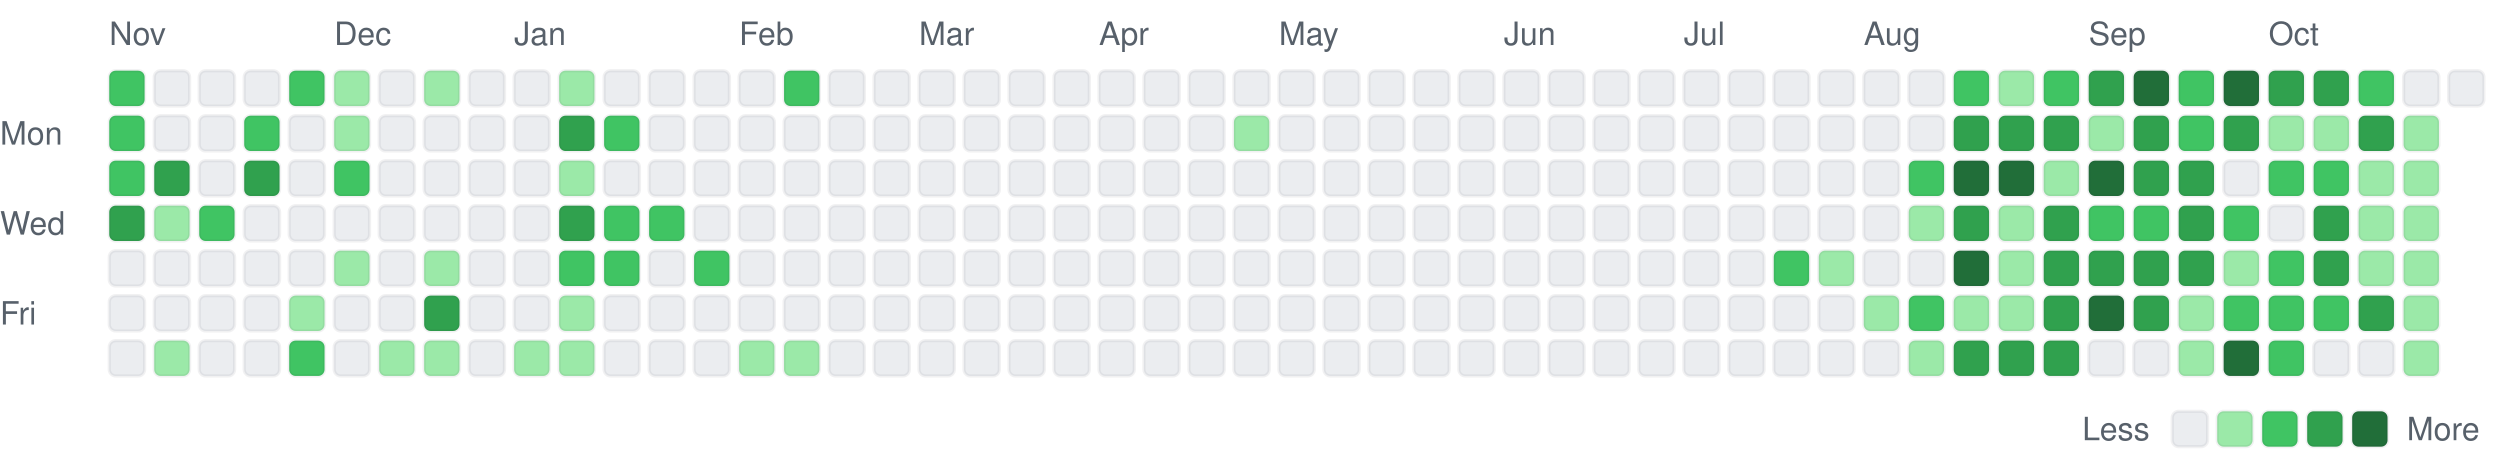
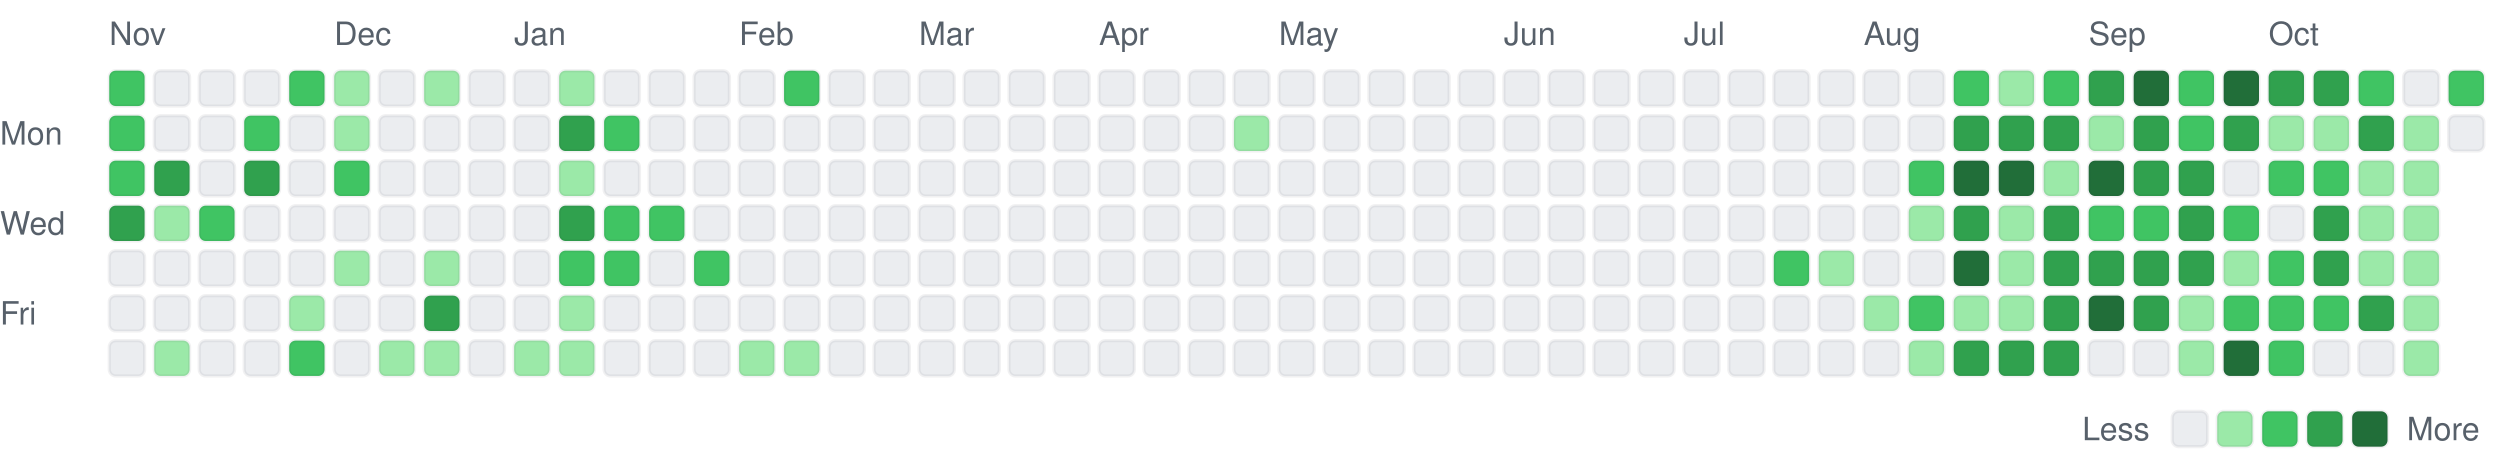
<svg xmlns="http://www.w3.org/2000/svg" width="778" height="146" viewBox="0 0 778 146" role="img" aria-label="LeetCode submissions per day, last 53 weeks">
  <style>text{font:10px -apple-system, Segoe UI, Helvetica, Arial, sans-serif;fill:#57606a}rect{rx:2px;ry:2px;stroke:rgba(27,31,35,.06);stroke-width:1px}.l0{fill:#ebedf0}.l1{fill:#9be9a8}.l2{fill:#40c463}.l3{fill:#30a14e}.l4{fill:#216e39}@media (prefers-color-scheme:dark){text{fill:#8b949e}rect{stroke:rgba(255,255,255,.05)}.l0{fill:#161b22}.l1{fill:#0e4429}.l2{fill:#006d32}.l3{fill:#26a641}.l4{fill:#39d353}}</style>
  <text x="34" y="14">Nov</text>
  <rect class="l2" x="34" y="22" width="11" height="11" />
  <rect class="l2" x="34" y="36" width="11" height="11" />
  <rect class="l2" x="34" y="50" width="11" height="11" />
  <rect class="l3" x="34" y="64" width="11" height="11" />
  <rect class="l0" x="34" y="78" width="11" height="11" />
  <rect class="l0" x="34" y="92" width="11" height="11" />
  <rect class="l0" x="34" y="106" width="11" height="11" />
  <rect class="l0" x="48" y="22" width="11" height="11" />
  <rect class="l0" x="48" y="36" width="11" height="11" />
  <rect class="l3" x="48" y="50" width="11" height="11" />
  <rect class="l1" x="48" y="64" width="11" height="11" />
  <rect class="l0" x="48" y="78" width="11" height="11" />
  <rect class="l0" x="48" y="92" width="11" height="11" />
  <rect class="l1" x="48" y="106" width="11" height="11" />
  <rect class="l0" x="62" y="22" width="11" height="11" />
  <rect class="l0" x="62" y="36" width="11" height="11" />
  <rect class="l0" x="62" y="50" width="11" height="11" />
  <rect class="l2" x="62" y="64" width="11" height="11" />
  <rect class="l0" x="62" y="78" width="11" height="11" />
  <rect class="l0" x="62" y="92" width="11" height="11" />
  <rect class="l0" x="62" y="106" width="11" height="11" />
  <rect class="l0" x="76" y="22" width="11" height="11" />
  <rect class="l2" x="76" y="36" width="11" height="11" />
  <rect class="l3" x="76" y="50" width="11" height="11" />
  <rect class="l0" x="76" y="64" width="11" height="11" />
  <rect class="l0" x="76" y="78" width="11" height="11" />
  <rect class="l0" x="76" y="92" width="11" height="11" />
  <rect class="l0" x="76" y="106" width="11" height="11" />
  <rect class="l2" x="90" y="22" width="11" height="11" />
  <rect class="l0" x="90" y="36" width="11" height="11" />
  <rect class="l0" x="90" y="50" width="11" height="11" />
  <rect class="l0" x="90" y="64" width="11" height="11" />
  <rect class="l0" x="90" y="78" width="11" height="11" />
  <rect class="l1" x="90" y="92" width="11" height="11" />
  <rect class="l2" x="90" y="106" width="11" height="11" />
  <text x="104" y="14">Dec</text>
  <rect class="l1" x="104" y="22" width="11" height="11" />
  <rect class="l1" x="104" y="36" width="11" height="11" />
  <rect class="l2" x="104" y="50" width="11" height="11" />
  <rect class="l0" x="104" y="64" width="11" height="11" />
  <rect class="l1" x="104" y="78" width="11" height="11" />
  <rect class="l0" x="104" y="92" width="11" height="11" />
  <rect class="l0" x="104" y="106" width="11" height="11" />
  <rect class="l0" x="118" y="22" width="11" height="11" />
  <rect class="l0" x="118" y="36" width="11" height="11" />
  <rect class="l0" x="118" y="50" width="11" height="11" />
  <rect class="l0" x="118" y="64" width="11" height="11" />
  <rect class="l0" x="118" y="78" width="11" height="11" />
  <rect class="l0" x="118" y="92" width="11" height="11" />
  <rect class="l1" x="118" y="106" width="11" height="11" />
  <rect class="l1" x="132" y="22" width="11" height="11" />
  <rect class="l0" x="132" y="36" width="11" height="11" />
  <rect class="l0" x="132" y="50" width="11" height="11" />
  <rect class="l0" x="132" y="64" width="11" height="11" />
  <rect class="l1" x="132" y="78" width="11" height="11" />
  <rect class="l3" x="132" y="92" width="11" height="11" />
  <rect class="l1" x="132" y="106" width="11" height="11" />
  <rect class="l0" x="146" y="22" width="11" height="11" />
  <rect class="l0" x="146" y="36" width="11" height="11" />
  <rect class="l0" x="146" y="50" width="11" height="11" />
  <rect class="l0" x="146" y="64" width="11" height="11" />
  <rect class="l0" x="146" y="78" width="11" height="11" />
  <rect class="l0" x="146" y="92" width="11" height="11" />
  <rect class="l0" x="146" y="106" width="11" height="11" />
  <text x="160" y="14">Jan</text>
  <rect class="l0" x="160" y="22" width="11" height="11" />
  <rect class="l0" x="160" y="36" width="11" height="11" />
  <rect class="l0" x="160" y="50" width="11" height="11" />
  <rect class="l0" x="160" y="64" width="11" height="11" />
  <rect class="l0" x="160" y="78" width="11" height="11" />
  <rect class="l0" x="160" y="92" width="11" height="11" />
  <rect class="l1" x="160" y="106" width="11" height="11" />
  <rect class="l1" x="174" y="22" width="11" height="11" />
  <rect class="l3" x="174" y="36" width="11" height="11" />
  <rect class="l1" x="174" y="50" width="11" height="11" />
  <rect class="l3" x="174" y="64" width="11" height="11" />
  <rect class="l2" x="174" y="78" width="11" height="11" />
  <rect class="l1" x="174" y="92" width="11" height="11" />
  <rect class="l1" x="174" y="106" width="11" height="11" />
  <rect class="l0" x="188" y="22" width="11" height="11" />
  <rect class="l2" x="188" y="36" width="11" height="11" />
  <rect class="l0" x="188" y="50" width="11" height="11" />
  <rect class="l2" x="188" y="64" width="11" height="11" />
  <rect class="l2" x="188" y="78" width="11" height="11" />
  <rect class="l0" x="188" y="92" width="11" height="11" />
  <rect class="l0" x="188" y="106" width="11" height="11" />
  <rect class="l0" x="202" y="22" width="11" height="11" />
  <rect class="l0" x="202" y="36" width="11" height="11" />
  <rect class="l0" x="202" y="50" width="11" height="11" />
  <rect class="l2" x="202" y="64" width="11" height="11" />
  <rect class="l0" x="202" y="78" width="11" height="11" />
  <rect class="l0" x="202" y="92" width="11" height="11" />
  <rect class="l0" x="202" y="106" width="11" height="11" />
  <rect class="l0" x="216" y="22" width="11" height="11" />
  <rect class="l0" x="216" y="36" width="11" height="11" />
  <rect class="l0" x="216" y="50" width="11" height="11" />
  <rect class="l0" x="216" y="64" width="11" height="11" />
  <rect class="l2" x="216" y="78" width="11" height="11" />
  <rect class="l0" x="216" y="92" width="11" height="11" />
  <rect class="l0" x="216" y="106" width="11" height="11" />
  <text x="230" y="14">Feb</text>
  <rect class="l0" x="230" y="22" width="11" height="11" />
  <rect class="l0" x="230" y="36" width="11" height="11" />
  <rect class="l0" x="230" y="50" width="11" height="11" />
  <rect class="l0" x="230" y="64" width="11" height="11" />
  <rect class="l0" x="230" y="78" width="11" height="11" />
  <rect class="l0" x="230" y="92" width="11" height="11" />
  <rect class="l1" x="230" y="106" width="11" height="11" />
  <rect class="l2" x="244" y="22" width="11" height="11" />
  <rect class="l0" x="244" y="36" width="11" height="11" />
  <rect class="l0" x="244" y="50" width="11" height="11" />
  <rect class="l0" x="244" y="64" width="11" height="11" />
  <rect class="l0" x="244" y="78" width="11" height="11" />
  <rect class="l0" x="244" y="92" width="11" height="11" />
  <rect class="l1" x="244" y="106" width="11" height="11" />
  <rect class="l0" x="258" y="22" width="11" height="11" />
  <rect class="l0" x="258" y="36" width="11" height="11" />
  <rect class="l0" x="258" y="50" width="11" height="11" />
  <rect class="l0" x="258" y="64" width="11" height="11" />
  <rect class="l0" x="258" y="78" width="11" height="11" />
  <rect class="l0" x="258" y="92" width="11" height="11" />
  <rect class="l0" x="258" y="106" width="11" height="11" />
  <rect class="l0" x="272" y="22" width="11" height="11" />
  <rect class="l0" x="272" y="36" width="11" height="11" />
  <rect class="l0" x="272" y="50" width="11" height="11" />
  <rect class="l0" x="272" y="64" width="11" height="11" />
  <rect class="l0" x="272" y="78" width="11" height="11" />
  <rect class="l0" x="272" y="92" width="11" height="11" />
  <rect class="l0" x="272" y="106" width="11" height="11" />
  <text x="286" y="14">Mar</text>
  <rect class="l0" x="286" y="22" width="11" height="11" />
  <rect class="l0" x="286" y="36" width="11" height="11" />
  <rect class="l0" x="286" y="50" width="11" height="11" />
  <rect class="l0" x="286" y="64" width="11" height="11" />
  <rect class="l0" x="286" y="78" width="11" height="11" />
  <rect class="l0" x="286" y="92" width="11" height="11" />
  <rect class="l0" x="286" y="106" width="11" height="11" />
  <rect class="l0" x="300" y="22" width="11" height="11" />
  <rect class="l0" x="300" y="36" width="11" height="11" />
  <rect class="l0" x="300" y="50" width="11" height="11" />
  <rect class="l0" x="300" y="64" width="11" height="11" />
  <rect class="l0" x="300" y="78" width="11" height="11" />
  <rect class="l0" x="300" y="92" width="11" height="11" />
  <rect class="l0" x="300" y="106" width="11" height="11" />
  <rect class="l0" x="314" y="22" width="11" height="11" />
  <rect class="l0" x="314" y="36" width="11" height="11" />
  <rect class="l0" x="314" y="50" width="11" height="11" />
  <rect class="l0" x="314" y="64" width="11" height="11" />
  <rect class="l0" x="314" y="78" width="11" height="11" />
  <rect class="l0" x="314" y="92" width="11" height="11" />
  <rect class="l0" x="314" y="106" width="11" height="11" />
  <rect class="l0" x="328" y="22" width="11" height="11" />
  <rect class="l0" x="328" y="36" width="11" height="11" />
  <rect class="l0" x="328" y="50" width="11" height="11" />
  <rect class="l0" x="328" y="64" width="11" height="11" />
  <rect class="l0" x="328" y="78" width="11" height="11" />
  <rect class="l0" x="328" y="92" width="11" height="11" />
  <rect class="l0" x="328" y="106" width="11" height="11" />
  <text x="342" y="14">Apr</text>
  <rect class="l0" x="342" y="22" width="11" height="11" />
  <rect class="l0" x="342" y="36" width="11" height="11" />
  <rect class="l0" x="342" y="50" width="11" height="11" />
  <rect class="l0" x="342" y="64" width="11" height="11" />
  <rect class="l0" x="342" y="78" width="11" height="11" />
  <rect class="l0" x="342" y="92" width="11" height="11" />
  <rect class="l0" x="342" y="106" width="11" height="11" />
  <rect class="l0" x="356" y="22" width="11" height="11" />
  <rect class="l0" x="356" y="36" width="11" height="11" />
  <rect class="l0" x="356" y="50" width="11" height="11" />
  <rect class="l0" x="356" y="64" width="11" height="11" />
  <rect class="l0" x="356" y="78" width="11" height="11" />
  <rect class="l0" x="356" y="92" width="11" height="11" />
  <rect class="l0" x="356" y="106" width="11" height="11" />
  <rect class="l0" x="370" y="22" width="11" height="11" />
  <rect class="l0" x="370" y="36" width="11" height="11" />
  <rect class="l0" x="370" y="50" width="11" height="11" />
  <rect class="l0" x="370" y="64" width="11" height="11" />
  <rect class="l0" x="370" y="78" width="11" height="11" />
  <rect class="l0" x="370" y="92" width="11" height="11" />
  <rect class="l0" x="370" y="106" width="11" height="11" />
  <rect class="l0" x="384" y="22" width="11" height="11" />
  <rect class="l1" x="384" y="36" width="11" height="11" />
  <rect class="l0" x="384" y="50" width="11" height="11" />
  <rect class="l0" x="384" y="64" width="11" height="11" />
  <rect class="l0" x="384" y="78" width="11" height="11" />
  <rect class="l0" x="384" y="92" width="11" height="11" />
  <rect class="l0" x="384" y="106" width="11" height="11" />
  <text x="398" y="14">May</text>
  <rect class="l0" x="398" y="22" width="11" height="11" />
  <rect class="l0" x="398" y="36" width="11" height="11" />
  <rect class="l0" x="398" y="50" width="11" height="11" />
  <rect class="l0" x="398" y="64" width="11" height="11" />
  <rect class="l0" x="398" y="78" width="11" height="11" />
  <rect class="l0" x="398" y="92" width="11" height="11" />
  <rect class="l0" x="398" y="106" width="11" height="11" />
  <rect class="l0" x="412" y="22" width="11" height="11" />
  <rect class="l0" x="412" y="36" width="11" height="11" />
  <rect class="l0" x="412" y="50" width="11" height="11" />
  <rect class="l0" x="412" y="64" width="11" height="11" />
  <rect class="l0" x="412" y="78" width="11" height="11" />
  <rect class="l0" x="412" y="92" width="11" height="11" />
  <rect class="l0" x="412" y="106" width="11" height="11" />
  <rect class="l0" x="426" y="22" width="11" height="11" />
  <rect class="l0" x="426" y="36" width="11" height="11" />
  <rect class="l0" x="426" y="50" width="11" height="11" />
  <rect class="l0" x="426" y="64" width="11" height="11" />
  <rect class="l0" x="426" y="78" width="11" height="11" />
  <rect class="l0" x="426" y="92" width="11" height="11" />
  <rect class="l0" x="426" y="106" width="11" height="11" />
  <rect class="l0" x="440" y="22" width="11" height="11" />
  <rect class="l0" x="440" y="36" width="11" height="11" />
  <rect class="l0" x="440" y="50" width="11" height="11" />
  <rect class="l0" x="440" y="64" width="11" height="11" />
  <rect class="l0" x="440" y="78" width="11" height="11" />
  <rect class="l0" x="440" y="92" width="11" height="11" />
  <rect class="l0" x="440" y="106" width="11" height="11" />
  <rect class="l0" x="454" y="22" width="11" height="11" />
  <rect class="l0" x="454" y="36" width="11" height="11" />
  <rect class="l0" x="454" y="50" width="11" height="11" />
  <rect class="l0" x="454" y="64" width="11" height="11" />
  <rect class="l0" x="454" y="78" width="11" height="11" />
  <rect class="l0" x="454" y="92" width="11" height="11" />
  <rect class="l0" x="454" y="106" width="11" height="11" />
  <text x="468" y="14">Jun</text>
  <rect class="l0" x="468" y="22" width="11" height="11" />
  <rect class="l0" x="468" y="36" width="11" height="11" />
  <rect class="l0" x="468" y="50" width="11" height="11" />
  <rect class="l0" x="468" y="64" width="11" height="11" />
  <rect class="l0" x="468" y="78" width="11" height="11" />
  <rect class="l0" x="468" y="92" width="11" height="11" />
  <rect class="l0" x="468" y="106" width="11" height="11" />
  <rect class="l0" x="482" y="22" width="11" height="11" />
  <rect class="l0" x="482" y="36" width="11" height="11" />
  <rect class="l0" x="482" y="50" width="11" height="11" />
  <rect class="l0" x="482" y="64" width="11" height="11" />
  <rect class="l0" x="482" y="78" width="11" height="11" />
  <rect class="l0" x="482" y="92" width="11" height="11" />
  <rect class="l0" x="482" y="106" width="11" height="11" />
  <rect class="l0" x="496" y="22" width="11" height="11" />
  <rect class="l0" x="496" y="36" width="11" height="11" />
  <rect class="l0" x="496" y="50" width="11" height="11" />
  <rect class="l0" x="496" y="64" width="11" height="11" />
  <rect class="l0" x="496" y="78" width="11" height="11" />
  <rect class="l0" x="496" y="92" width="11" height="11" />
  <rect class="l0" x="496" y="106" width="11" height="11" />
  <rect class="l0" x="510" y="22" width="11" height="11" />
  <rect class="l0" x="510" y="36" width="11" height="11" />
  <rect class="l0" x="510" y="50" width="11" height="11" />
  <rect class="l0" x="510" y="64" width="11" height="11" />
  <rect class="l0" x="510" y="78" width="11" height="11" />
  <rect class="l0" x="510" y="92" width="11" height="11" />
  <rect class="l0" x="510" y="106" width="11" height="11" />
  <text x="524" y="14">Jul</text>
  <rect class="l0" x="524" y="22" width="11" height="11" />
  <rect class="l0" x="524" y="36" width="11" height="11" />
  <rect class="l0" x="524" y="50" width="11" height="11" />
  <rect class="l0" x="524" y="64" width="11" height="11" />
  <rect class="l0" x="524" y="78" width="11" height="11" />
  <rect class="l0" x="524" y="92" width="11" height="11" />
  <rect class="l0" x="524" y="106" width="11" height="11" />
  <rect class="l0" x="538" y="22" width="11" height="11" />
  <rect class="l0" x="538" y="36" width="11" height="11" />
  <rect class="l0" x="538" y="50" width="11" height="11" />
  <rect class="l0" x="538" y="64" width="11" height="11" />
  <rect class="l0" x="538" y="78" width="11" height="11" />
  <rect class="l0" x="538" y="92" width="11" height="11" />
  <rect class="l0" x="538" y="106" width="11" height="11" />
  <rect class="l0" x="552" y="22" width="11" height="11" />
  <rect class="l0" x="552" y="36" width="11" height="11" />
  <rect class="l0" x="552" y="50" width="11" height="11" />
  <rect class="l0" x="552" y="64" width="11" height="11" />
  <rect class="l2" x="552" y="78" width="11" height="11" />
  <rect class="l0" x="552" y="92" width="11" height="11" />
  <rect class="l0" x="552" y="106" width="11" height="11" />
  <rect class="l0" x="566" y="22" width="11" height="11" />
  <rect class="l0" x="566" y="36" width="11" height="11" />
  <rect class="l0" x="566" y="50" width="11" height="11" />
  <rect class="l0" x="566" y="64" width="11" height="11" />
  <rect class="l1" x="566" y="78" width="11" height="11" />
  <rect class="l0" x="566" y="92" width="11" height="11" />
  <rect class="l0" x="566" y="106" width="11" height="11" />
  <text x="580" y="14">Aug</text>
  <rect class="l0" x="580" y="22" width="11" height="11" />
  <rect class="l0" x="580" y="36" width="11" height="11" />
  <rect class="l0" x="580" y="50" width="11" height="11" />
  <rect class="l0" x="580" y="64" width="11" height="11" />
  <rect class="l0" x="580" y="78" width="11" height="11" />
  <rect class="l1" x="580" y="92" width="11" height="11" />
  <rect class="l0" x="580" y="106" width="11" height="11" />
  <rect class="l0" x="594" y="22" width="11" height="11" />
  <rect class="l0" x="594" y="36" width="11" height="11" />
  <rect class="l2" x="594" y="50" width="11" height="11" />
  <rect class="l1" x="594" y="64" width="11" height="11" />
  <rect class="l0" x="594" y="78" width="11" height="11" />
  <rect class="l2" x="594" y="92" width="11" height="11" />
  <rect class="l1" x="594" y="106" width="11" height="11" />
  <rect class="l2" x="608" y="22" width="11" height="11" />
  <rect class="l3" x="608" y="36" width="11" height="11" />
  <rect class="l4" x="608" y="50" width="11" height="11" />
  <rect class="l3" x="608" y="64" width="11" height="11" />
  <rect class="l4" x="608" y="78" width="11" height="11" />
  <rect class="l1" x="608" y="92" width="11" height="11" />
  <rect class="l3" x="608" y="106" width="11" height="11" />
  <rect class="l1" x="622" y="22" width="11" height="11" />
  <rect class="l3" x="622" y="36" width="11" height="11" />
  <rect class="l4" x="622" y="50" width="11" height="11" />
  <rect class="l1" x="622" y="64" width="11" height="11" />
  <rect class="l1" x="622" y="78" width="11" height="11" />
  <rect class="l1" x="622" y="92" width="11" height="11" />
  <rect class="l3" x="622" y="106" width="11" height="11" />
  <rect class="l2" x="636" y="22" width="11" height="11" />
  <rect class="l3" x="636" y="36" width="11" height="11" />
  <rect class="l1" x="636" y="50" width="11" height="11" />
  <rect class="l3" x="636" y="64" width="11" height="11" />
  <rect class="l3" x="636" y="78" width="11" height="11" />
  <rect class="l3" x="636" y="92" width="11" height="11" />
  <rect class="l3" x="636" y="106" width="11" height="11" />
  <text x="650" y="14">Sep</text>
  <rect class="l3" x="650" y="22" width="11" height="11" />
  <rect class="l1" x="650" y="36" width="11" height="11" />
  <rect class="l4" x="650" y="50" width="11" height="11" />
  <rect class="l2" x="650" y="64" width="11" height="11" />
  <rect class="l3" x="650" y="78" width="11" height="11" />
  <rect class="l4" x="650" y="92" width="11" height="11" />
  <rect class="l0" x="650" y="106" width="11" height="11" />
  <rect class="l4" x="664" y="22" width="11" height="11" />
  <rect class="l3" x="664" y="36" width="11" height="11" />
  <rect class="l3" x="664" y="50" width="11" height="11" />
  <rect class="l2" x="664" y="64" width="11" height="11" />
  <rect class="l3" x="664" y="78" width="11" height="11" />
  <rect class="l3" x="664" y="92" width="11" height="11" />
  <rect class="l0" x="664" y="106" width="11" height="11" />
  <rect class="l2" x="678" y="22" width="11" height="11" />
  <rect class="l2" x="678" y="36" width="11" height="11" />
  <rect class="l3" x="678" y="50" width="11" height="11" />
  <rect class="l3" x="678" y="64" width="11" height="11" />
  <rect class="l3" x="678" y="78" width="11" height="11" />
  <rect class="l1" x="678" y="92" width="11" height="11" />
  <rect class="l1" x="678" y="106" width="11" height="11" />
  <rect class="l4" x="692" y="22" width="11" height="11" />
  <rect class="l3" x="692" y="36" width="11" height="11" />
  <rect class="l0" x="692" y="50" width="11" height="11" />
  <rect class="l2" x="692" y="64" width="11" height="11" />
  <rect class="l1" x="692" y="78" width="11" height="11" />
  <rect class="l2" x="692" y="92" width="11" height="11" />
  <rect class="l4" x="692" y="106" width="11" height="11" />
  <text x="706" y="14">Oct</text>
  <rect class="l3" x="706" y="22" width="11" height="11" />
  <rect class="l1" x="706" y="36" width="11" height="11" />
  <rect class="l2" x="706" y="50" width="11" height="11" />
  <rect class="l0" x="706" y="64" width="11" height="11" />
  <rect class="l2" x="706" y="78" width="11" height="11" />
  <rect class="l2" x="706" y="92" width="11" height="11" />
  <rect class="l2" x="706" y="106" width="11" height="11" />
  <rect class="l3" x="720" y="22" width="11" height="11" />
  <rect class="l1" x="720" y="36" width="11" height="11" />
  <rect class="l2" x="720" y="50" width="11" height="11" />
  <rect class="l3" x="720" y="64" width="11" height="11" />
  <rect class="l3" x="720" y="78" width="11" height="11" />
  <rect class="l2" x="720" y="92" width="11" height="11" />
  <rect class="l0" x="720" y="106" width="11" height="11" />
  <rect class="l2" x="734" y="22" width="11" height="11" />
  <rect class="l3" x="734" y="36" width="11" height="11" />
  <rect class="l1" x="734" y="50" width="11" height="11" />
  <rect class="l1" x="734" y="64" width="11" height="11" />
  <rect class="l1" x="734" y="78" width="11" height="11" />
  <rect class="l3" x="734" y="92" width="11" height="11" />
  <rect class="l0" x="734" y="106" width="11" height="11" />
  <rect class="l0" x="748" y="22" width="11" height="11" />
  <rect class="l1" x="748" y="36" width="11" height="11" />
  <rect class="l1" x="748" y="50" width="11" height="11" />
  <rect class="l1" x="748" y="64" width="11" height="11" />
  <rect class="l1" x="748" y="78" width="11" height="11" />
  <rect class="l1" x="748" y="92" width="11" height="11" />
  <rect class="l1" x="748" y="106" width="11" height="11" />
-   <rect class="l0" x="762" y="22" width="11" height="11" />
+   <rect class="l2" x="762" y="22" width="11" height="11" />
+   <rect class="l0" x="762" y="36" width="11" height="11" />
  <text x="0" y="45">Mon</text>
  <text x="0" y="73">Wed</text>
  <text x="0" y="101">Fri</text>
  <text x="648" y="137">Less</text>
  <rect class="l0" x="676" y="128" width="11" height="11" />
  <rect class="l1" x="690" y="128" width="11" height="11" />
  <rect class="l2" x="704" y="128" width="11" height="11" />
  <rect class="l3" x="718" y="128" width="11" height="11" />
  <rect class="l4" x="732" y="128" width="11" height="11" />
  <text x="749" y="137">More</text>
</svg>
